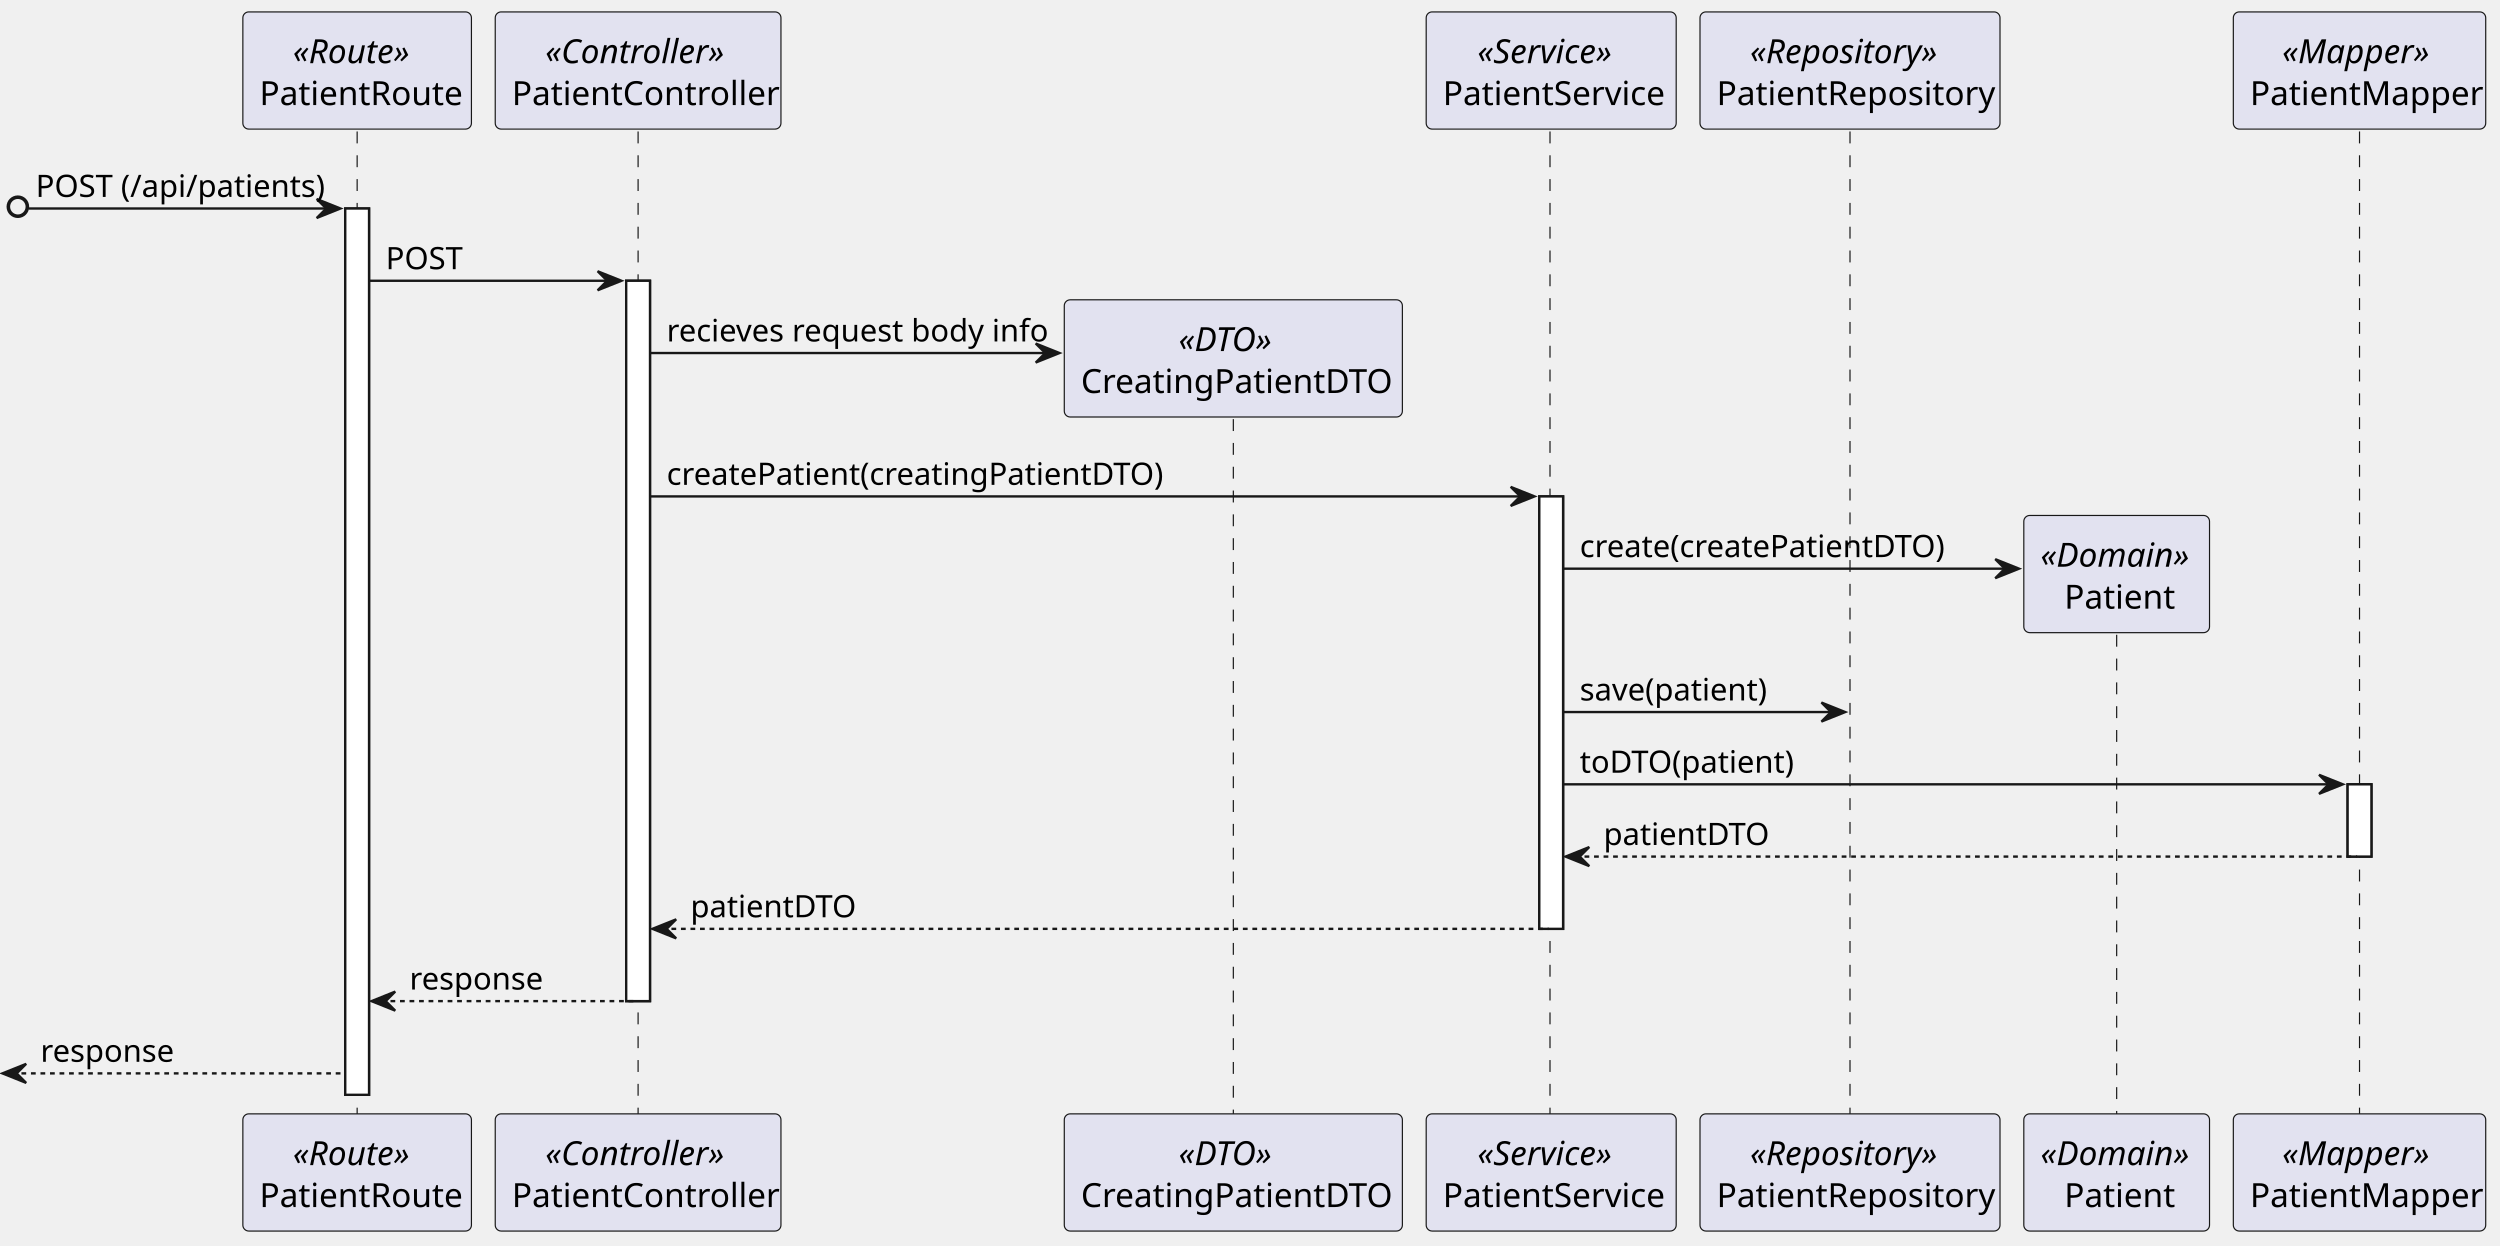
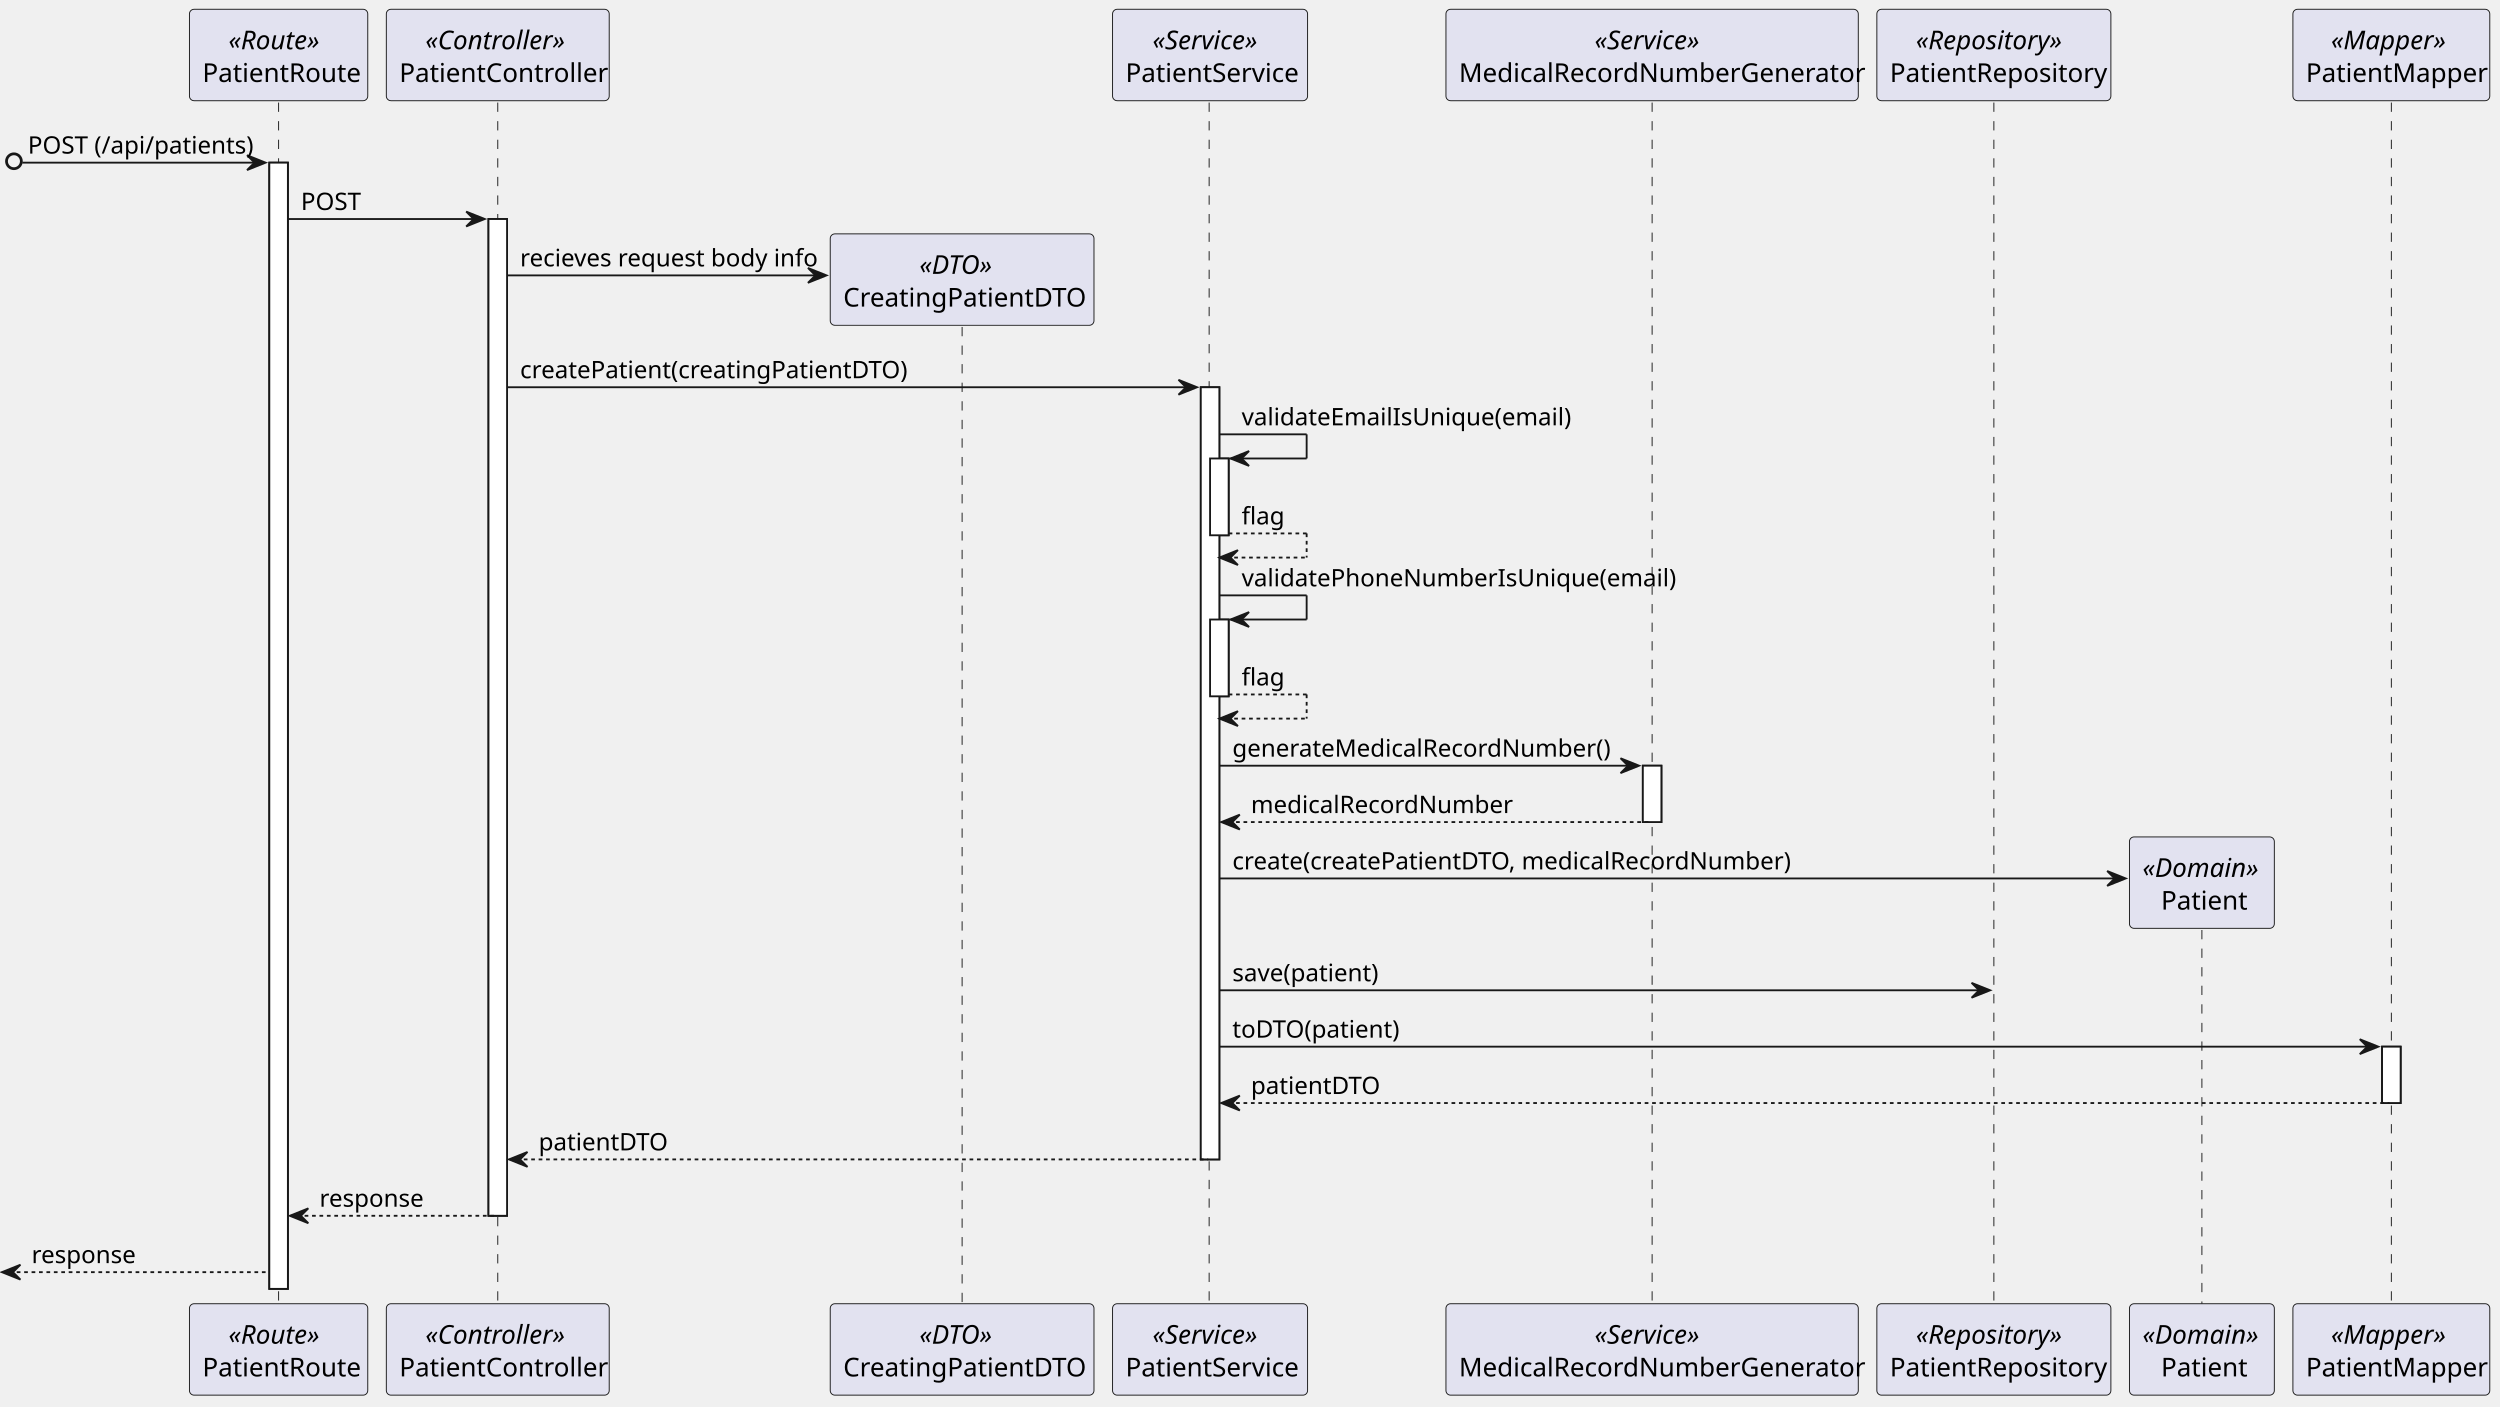
- <svg xmlns="http://www.w3.org/2000/svg" contentStyleType="text/css" height="523px" preserveAspectRatio="none" style="width:1050px;height:523px;background:#FFFFFF;" version="1.1" viewBox="0 0 1050 523" width="1050px" zoomAndPan="magnify">
+ <svg xmlns="http://www.w3.org/2000/svg" contentStyleType="text/css" height="757px" preserveAspectRatio="none" style="width:1346px;height:757px;background:#FFFFFF;" version="1.1" viewBox="0 0 1346 757" width="1346px" zoomAndPan="magnify">
  <defs />
  <g>
-     <rect fill="#FFFFFF" height="372.25" style="stroke:#181818;stroke-width:1.0;" width="10" x="145" y="87.57" />
-     <rect fill="#FFFFFF" height="302.547" style="stroke:#181818;stroke-width:1.0;" width="10" x="263" y="117.922" />
-     <rect fill="#FFFFFF" height="181.625" style="stroke:#181818;stroke-width:1.0;" width="10" x="646.5" y="208.492" />
-     <rect fill="#FFFFFF" height="30.352" style="stroke:#181818;stroke-width:1.0;" width="10" x="986" y="329.414" />
-     <line style="stroke:#181818;stroke-width:0.5;stroke-dasharray:5.0,5.0;" x1="150" x2="150" y1="55.219" y2="468.82" />
-     <line style="stroke:#181818;stroke-width:0.5;stroke-dasharray:5.0,5.0;" x1="268" x2="268" y1="55.219" y2="468.82" />
-     <line style="stroke:#181818;stroke-width:0.5;stroke-dasharray:5.0,5.0;" x1="518" x2="518" y1="166.031" y2="468.82" />
-     <line style="stroke:#181818;stroke-width:0.5;stroke-dasharray:5.0,5.0;" x1="651" x2="651" y1="55.219" y2="468.82" />
-     <line style="stroke:#181818;stroke-width:0.5;stroke-dasharray:5.0,5.0;" x1="777" x2="777" y1="55.219" y2="468.82" />
-     <line style="stroke:#181818;stroke-width:0.5;stroke-dasharray:5.0,5.0;" x1="889" x2="889" y1="256.602" y2="468.82" />
-     <line style="stroke:#181818;stroke-width:0.5;stroke-dasharray:5.0,5.0;" x1="991" x2="991" y1="55.219" y2="468.82" />
+     <rect fill="#FFFFFF" height="606.359" style="stroke:#181818;stroke-width:1.0;" width="10" x="145" y="87.57" />
+     <rect fill="#FFFFFF" height="536.656" style="stroke:#181818;stroke-width:1.0;" width="10" x="263" y="117.922" />
+     <rect fill="#FFFFFF" height="415.734" style="stroke:#181818;stroke-width:1.0;" width="10" x="646.5" y="208.492" />
+     <rect fill="#FFFFFF" height="41.352" style="stroke:#181818;stroke-width:1.0;" width="10" x="651.5" y="246.844" />
+     <rect fill="#FFFFFF" height="41.352" style="stroke:#181818;stroke-width:1.0;" width="10" x="651.5" y="333.547" />
+     <rect fill="#FFFFFF" height="30.352" style="stroke:#181818;stroke-width:1.0;" width="10" x="884.5" y="412.25" />
+     <rect fill="#FFFFFF" height="30.352" style="stroke:#181818;stroke-width:1.0;" width="10" x="1282.5" y="563.523" />
+     <line style="stroke:#181818;stroke-width:0.5;stroke-dasharray:5.0,5.0;" x1="150" x2="150" y1="55.219" y2="702.93" />
+     <line style="stroke:#181818;stroke-width:0.5;stroke-dasharray:5.0,5.0;" x1="268" x2="268" y1="55.219" y2="702.93" />
+     <line style="stroke:#181818;stroke-width:0.5;stroke-dasharray:5.0,5.0;" x1="518" x2="518" y1="166.031" y2="702.93" />
+     <line style="stroke:#181818;stroke-width:0.5;stroke-dasharray:5.0,5.0;" x1="651" x2="651" y1="55.219" y2="702.93" />
+     <line style="stroke:#181818;stroke-width:0.5;stroke-dasharray:5.0,5.0;" x1="889.5" x2="889.5" y1="55.219" y2="702.93" />
+     <line style="stroke:#181818;stroke-width:0.5;stroke-dasharray:5.0,5.0;" x1="1073.5" x2="1073.5" y1="55.219" y2="702.93" />
+     <line style="stroke:#181818;stroke-width:0.5;stroke-dasharray:5.0,5.0;" x1="1185.5" x2="1185.5" y1="490.711" y2="702.93" />
+     <line style="stroke:#181818;stroke-width:0.5;stroke-dasharray:5.0,5.0;" x1="1287.5" x2="1287.5" y1="55.219" y2="702.93" />
    <rect fill="#E2E2F0" height="49.219" rx="2.5" ry="2.5" style="stroke:#181818;stroke-width:0.5;" width="96" x="102" y="5" />
    <text fill="#000000" font-family="sans-serif" font-size="14" font-style="italic" lengthAdjust="spacing" textLength="54" x="123" y="26.533">«Route»</text>
    <text fill="#000000" font-family="sans-serif" font-size="14" lengthAdjust="spacing" textLength="82" x="109" y="44.143">PatientRoute</text>
-     <rect fill="#E2E2F0" height="49.219" rx="2.5" ry="2.5" style="stroke:#181818;stroke-width:0.5;" width="96" x="102" y="467.82" />
-     <text fill="#000000" font-family="sans-serif" font-size="14" font-style="italic" lengthAdjust="spacing" textLength="54" x="123" y="489.353">«Route»</text>
-     <text fill="#000000" font-family="sans-serif" font-size="14" lengthAdjust="spacing" textLength="82" x="109" y="506.963">PatientRoute</text>
+     <rect fill="#E2E2F0" height="49.219" rx="2.5" ry="2.5" style="stroke:#181818;stroke-width:0.5;" width="96" x="102" y="701.93" />
+     <text fill="#000000" font-family="sans-serif" font-size="14" font-style="italic" lengthAdjust="spacing" textLength="54" x="123" y="723.463">«Route»</text>
+     <text fill="#000000" font-family="sans-serif" font-size="14" lengthAdjust="spacing" textLength="82" x="109" y="741.072">PatientRoute</text>
    <rect fill="#E2E2F0" height="49.219" rx="2.5" ry="2.5" style="stroke:#181818;stroke-width:0.5;" width="120" x="208" y="5" />
    <text fill="#000000" font-family="sans-serif" font-size="14" font-style="italic" lengthAdjust="spacing" textLength="78" x="229" y="26.533">«Controller»</text>
    <text fill="#000000" font-family="sans-serif" font-size="14" lengthAdjust="spacing" textLength="106" x="215" y="44.143">PatientController</text>
-     <rect fill="#E2E2F0" height="49.219" rx="2.5" ry="2.5" style="stroke:#181818;stroke-width:0.5;" width="120" x="208" y="467.82" />
-     <text fill="#000000" font-family="sans-serif" font-size="14" font-style="italic" lengthAdjust="spacing" textLength="78" x="229" y="489.353">«Controller»</text>
-     <text fill="#000000" font-family="sans-serif" font-size="14" lengthAdjust="spacing" textLength="106" x="215" y="506.963">PatientController</text>
-     <rect fill="#E2E2F0" height="49.219" rx="2.5" ry="2.5" style="stroke:#181818;stroke-width:0.5;" width="142" x="447" y="467.82" />
-     <text fill="#000000" font-family="sans-serif" font-size="14" font-style="italic" lengthAdjust="spacing" textLength="46" x="495" y="489.353">«DTO»</text>
-     <text fill="#000000" font-family="sans-serif" font-size="14" lengthAdjust="spacing" textLength="128" x="454" y="506.963">CreatingPatientDTO</text>
+     <rect fill="#E2E2F0" height="49.219" rx="2.5" ry="2.5" style="stroke:#181818;stroke-width:0.5;" width="120" x="208" y="701.93" />
+     <text fill="#000000" font-family="sans-serif" font-size="14" font-style="italic" lengthAdjust="spacing" textLength="78" x="229" y="723.463">«Controller»</text>
+     <text fill="#000000" font-family="sans-serif" font-size="14" lengthAdjust="spacing" textLength="106" x="215" y="741.072">PatientController</text>
+     <rect fill="#E2E2F0" height="49.219" rx="2.5" ry="2.5" style="stroke:#181818;stroke-width:0.5;" width="142" x="447" y="701.93" />
+     <text fill="#000000" font-family="sans-serif" font-size="14" font-style="italic" lengthAdjust="spacing" textLength="46" x="495" y="723.463">«DTO»</text>
+     <text fill="#000000" font-family="sans-serif" font-size="14" lengthAdjust="spacing" textLength="128" x="454" y="741.072">CreatingPatientDTO</text>
    <rect fill="#E2E2F0" height="49.219" rx="2.5" ry="2.5" style="stroke:#181818;stroke-width:0.5;" width="105" x="599" y="5" />
    <text fill="#000000" font-family="sans-serif" font-size="14" font-style="italic" lengthAdjust="spacing" textLength="62" x="620.5" y="26.533">«Service»</text>
    <text fill="#000000" font-family="sans-serif" font-size="14" lengthAdjust="spacing" textLength="91" x="606" y="44.143">PatientService</text>
-     <rect fill="#E2E2F0" height="49.219" rx="2.5" ry="2.5" style="stroke:#181818;stroke-width:0.5;" width="105" x="599" y="467.82" />
-     <text fill="#000000" font-family="sans-serif" font-size="14" font-style="italic" lengthAdjust="spacing" textLength="62" x="620.5" y="489.353">«Service»</text>
-     <text fill="#000000" font-family="sans-serif" font-size="14" lengthAdjust="spacing" textLength="91" x="606" y="506.963">PatientService</text>
-     <rect fill="#E2E2F0" height="49.219" rx="2.5" ry="2.5" style="stroke:#181818;stroke-width:0.5;" width="126" x="714" y="5" />
-     <text fill="#000000" font-family="sans-serif" font-size="14" font-style="italic" lengthAdjust="spacing" textLength="84" x="735" y="26.533">«Repository»</text>
-     <text fill="#000000" font-family="sans-serif" font-size="14" lengthAdjust="spacing" textLength="112" x="721" y="44.143">PatientRepository</text>
-     <rect fill="#E2E2F0" height="49.219" rx="2.5" ry="2.5" style="stroke:#181818;stroke-width:0.5;" width="126" x="714" y="467.82" />
-     <text fill="#000000" font-family="sans-serif" font-size="14" font-style="italic" lengthAdjust="spacing" textLength="84" x="735" y="489.353">«Repository»</text>
-     <text fill="#000000" font-family="sans-serif" font-size="14" lengthAdjust="spacing" textLength="112" x="721" y="506.963">PatientRepository</text>
-     <rect fill="#E2E2F0" height="49.219" rx="2.5" ry="2.5" style="stroke:#181818;stroke-width:0.5;" width="78" x="850" y="467.82" />
-     <text fill="#000000" font-family="sans-serif" font-size="14" font-style="italic" lengthAdjust="spacing" textLength="64" x="857" y="489.353">«Domain»</text>
-     <text fill="#000000" font-family="sans-serif" font-size="14" lengthAdjust="spacing" textLength="44" x="867" y="506.963">Patient</text>
-     <rect fill="#E2E2F0" height="49.219" rx="2.5" ry="2.5" style="stroke:#181818;stroke-width:0.5;" width="106" x="938" y="5" />
-     <text fill="#000000" font-family="sans-serif" font-size="14" font-style="italic" lengthAdjust="spacing" textLength="65" x="958.5" y="26.533">«Mapper»</text>
-     <text fill="#000000" font-family="sans-serif" font-size="14" lengthAdjust="spacing" textLength="92" x="945" y="44.143">PatientMapper</text>
-     <rect fill="#E2E2F0" height="49.219" rx="2.5" ry="2.5" style="stroke:#181818;stroke-width:0.5;" width="106" x="938" y="467.82" />
-     <text fill="#000000" font-family="sans-serif" font-size="14" font-style="italic" lengthAdjust="spacing" textLength="65" x="958.5" y="489.353">«Mapper»</text>
-     <text fill="#000000" font-family="sans-serif" font-size="14" lengthAdjust="spacing" textLength="92" x="945" y="506.963">PatientMapper</text>
-     <rect fill="#FFFFFF" height="372.25" style="stroke:#181818;stroke-width:1.0;" width="10" x="145" y="87.57" />
-     <rect fill="#FFFFFF" height="302.547" style="stroke:#181818;stroke-width:1.0;" width="10" x="263" y="117.922" />
-     <rect fill="#FFFFFF" height="181.625" style="stroke:#181818;stroke-width:1.0;" width="10" x="646.5" y="208.492" />
-     <rect fill="#FFFFFF" height="30.352" style="stroke:#181818;stroke-width:1.0;" width="10" x="986" y="329.414" />
+     <rect fill="#E2E2F0" height="49.219" rx="2.5" ry="2.5" style="stroke:#181818;stroke-width:0.5;" width="105" x="599" y="701.93" />
+     <text fill="#000000" font-family="sans-serif" font-size="14" font-style="italic" lengthAdjust="spacing" textLength="62" x="620.5" y="723.463">«Service»</text>
+     <text fill="#000000" font-family="sans-serif" font-size="14" lengthAdjust="spacing" textLength="91" x="606" y="741.072">PatientService</text>
+     <rect fill="#E2E2F0" height="49.219" rx="2.5" ry="2.5" style="stroke:#181818;stroke-width:0.5;" width="222" x="778.5" y="5" />
+     <text fill="#000000" font-family="sans-serif" font-size="14" font-style="italic" lengthAdjust="spacing" textLength="62" x="858.5" y="26.533">«Service»</text>
+     <text fill="#000000" font-family="sans-serif" font-size="14" lengthAdjust="spacing" textLength="208" x="785.5" y="44.143">MedicalRecordNumberGenerator</text>
+     <rect fill="#E2E2F0" height="49.219" rx="2.5" ry="2.5" style="stroke:#181818;stroke-width:0.5;" width="222" x="778.5" y="701.93" />
+     <text fill="#000000" font-family="sans-serif" font-size="14" font-style="italic" lengthAdjust="spacing" textLength="62" x="858.5" y="723.463">«Service»</text>
+     <text fill="#000000" font-family="sans-serif" font-size="14" lengthAdjust="spacing" textLength="208" x="785.5" y="741.072">MedicalRecordNumberGenerator</text>
+     <rect fill="#E2E2F0" height="49.219" rx="2.5" ry="2.5" style="stroke:#181818;stroke-width:0.5;" width="126" x="1010.5" y="5" />
+     <text fill="#000000" font-family="sans-serif" font-size="14" font-style="italic" lengthAdjust="spacing" textLength="84" x="1031.5" y="26.533">«Repository»</text>
+     <text fill="#000000" font-family="sans-serif" font-size="14" lengthAdjust="spacing" textLength="112" x="1017.5" y="44.143">PatientRepository</text>
+     <rect fill="#E2E2F0" height="49.219" rx="2.5" ry="2.5" style="stroke:#181818;stroke-width:0.5;" width="126" x="1010.5" y="701.93" />
+     <text fill="#000000" font-family="sans-serif" font-size="14" font-style="italic" lengthAdjust="spacing" textLength="84" x="1031.5" y="723.463">«Repository»</text>
+     <text fill="#000000" font-family="sans-serif" font-size="14" lengthAdjust="spacing" textLength="112" x="1017.5" y="741.072">PatientRepository</text>
+     <rect fill="#E2E2F0" height="49.219" rx="2.5" ry="2.5" style="stroke:#181818;stroke-width:0.5;" width="78" x="1146.5" y="701.93" />
+     <text fill="#000000" font-family="sans-serif" font-size="14" font-style="italic" lengthAdjust="spacing" textLength="64" x="1153.5" y="723.463">«Domain»</text>
+     <text fill="#000000" font-family="sans-serif" font-size="14" lengthAdjust="spacing" textLength="44" x="1163.5" y="741.072">Patient</text>
+     <rect fill="#E2E2F0" height="49.219" rx="2.5" ry="2.5" style="stroke:#181818;stroke-width:0.5;" width="106" x="1234.5" y="5" />
+     <text fill="#000000" font-family="sans-serif" font-size="14" font-style="italic" lengthAdjust="spacing" textLength="65" x="1255" y="26.533">«Mapper»</text>
+     <text fill="#000000" font-family="sans-serif" font-size="14" lengthAdjust="spacing" textLength="92" x="1241.5" y="44.143">PatientMapper</text>
+     <rect fill="#E2E2F0" height="49.219" rx="2.5" ry="2.5" style="stroke:#181818;stroke-width:0.5;" width="106" x="1234.5" y="701.93" />
+     <text fill="#000000" font-family="sans-serif" font-size="14" font-style="italic" lengthAdjust="spacing" textLength="65" x="1255" y="723.463">«Mapper»</text>
+     <text fill="#000000" font-family="sans-serif" font-size="14" lengthAdjust="spacing" textLength="92" x="1241.5" y="741.072">PatientMapper</text>
+     <rect fill="#FFFFFF" height="606.359" style="stroke:#181818;stroke-width:1.0;" width="10" x="145" y="87.57" />
+     <rect fill="#FFFFFF" height="536.656" style="stroke:#181818;stroke-width:1.0;" width="10" x="263" y="117.922" />
+     <rect fill="#FFFFFF" height="415.734" style="stroke:#181818;stroke-width:1.0;" width="10" x="646.5" y="208.492" />
+     <rect fill="#FFFFFF" height="41.352" style="stroke:#181818;stroke-width:1.0;" width="10" x="651.5" y="246.844" />
+     <rect fill="#FFFFFF" height="41.352" style="stroke:#181818;stroke-width:1.0;" width="10" x="651.5" y="333.547" />
+     <rect fill="#FFFFFF" height="30.352" style="stroke:#181818;stroke-width:1.0;" width="10" x="884.5" y="412.25" />
+     <rect fill="#FFFFFF" height="30.352" style="stroke:#181818;stroke-width:1.0;" width="10" x="1282.5" y="563.523" />
    <ellipse cx="7.5" cy="86.82" fill="none" rx="4" ry="4" style="stroke:#181818;stroke-width:1.5;" />
    <polygon fill="#181818" points="133,83.57,143,87.57,133,91.57,137,87.57" style="stroke:#181818;stroke-width:1.0;" />
    <line style="stroke:#181818;stroke-width:1.0;" x1="12" x2="139" y1="87.57" y2="87.57" />
    <text fill="#000000" font-family="sans-serif" font-size="13" lengthAdjust="spacing" textLength="118" x="15" y="82.714">POST (/api/patients)</text>
    <polygon fill="#181818" points="251,113.922,261,117.922,251,121.922,255,117.922" style="stroke:#181818;stroke-width:1.0;" />
    <line style="stroke:#181818;stroke-width:1.0;" x1="155" x2="257" y1="117.922" y2="117.922" />
    <text fill="#000000" font-family="sans-serif" font-size="13" lengthAdjust="spacing" textLength="35" x="162" y="113.065">POST</text>
    <polygon fill="#181818" points="435,144.273,445,148.273,435,152.273,439,148.273" style="stroke:#181818;stroke-width:1.0;" />
    <line style="stroke:#181818;stroke-width:1.0;" x1="273" x2="441" y1="148.273" y2="148.273" />
    <text fill="#000000" font-family="sans-serif" font-size="13" lengthAdjust="spacing" textLength="150" x="280" y="143.417">recieves request body info</text>
    <rect fill="#E2E2F0" height="49.219" rx="2.5" ry="2.5" style="stroke:#181818;stroke-width:0.5;" width="142" x="447" y="125.922" />
    <text fill="#000000" font-family="sans-serif" font-size="14" font-style="italic" lengthAdjust="spacing" textLength="46" x="495" y="147.455">«DTO»</text>
    <text fill="#000000" font-family="sans-serif" font-size="14" lengthAdjust="spacing" textLength="128" x="454" y="165.065">CreatingPatientDTO</text>
    <polygon fill="#181818" points="634.5,204.492,644.5,208.492,634.5,212.492,638.5,208.492" style="stroke:#181818;stroke-width:1.0;" />
    <line style="stroke:#181818;stroke-width:1.0;" x1="273" x2="640.5" y1="208.492" y2="208.492" />
    <text fill="#000000" font-family="sans-serif" font-size="13" lengthAdjust="spacing" textLength="198" x="280" y="203.636">createPatient(creatingPatientDTO)</text>
-     <polygon fill="#181818" points="838,234.844,848,238.844,838,242.844,842,238.844" style="stroke:#181818;stroke-width:1.0;" />
-     <line style="stroke:#181818;stroke-width:1.0;" x1="656.5" x2="844" y1="238.844" y2="238.844" />
-     <text fill="#000000" font-family="sans-serif" font-size="13" lengthAdjust="spacing" textLength="147" x="663.5" y="233.987">create(createPatientDTO)</text>
-     <rect fill="#E2E2F0" height="49.219" rx="2.5" ry="2.5" style="stroke:#181818;stroke-width:0.5;" width="78" x="850" y="216.492" />
-     <text fill="#000000" font-family="sans-serif" font-size="14" font-style="italic" lengthAdjust="spacing" textLength="64" x="857" y="238.025">«Domain»</text>
-     <text fill="#000000" font-family="sans-serif" font-size="14" lengthAdjust="spacing" textLength="44" x="867" y="255.635">Patient</text>
-     <polygon fill="#181818" points="765,295.062,775,299.062,765,303.062,769,299.062" style="stroke:#181818;stroke-width:1.0;" />
-     <line style="stroke:#181818;stroke-width:1.0;" x1="656.5" x2="771" y1="299.062" y2="299.062" />
-     <text fill="#000000" font-family="sans-serif" font-size="13" lengthAdjust="spacing" textLength="73" x="663.5" y="294.206">save(patient)</text>
-     <polygon fill="#181818" points="974,325.414,984,329.414,974,333.414,978,329.414" style="stroke:#181818;stroke-width:1.0;" />
-     <line style="stroke:#181818;stroke-width:1.0;" x1="656.5" x2="980" y1="329.414" y2="329.414" />
-     <text fill="#000000" font-family="sans-serif" font-size="13" lengthAdjust="spacing" textLength="84" x="663.5" y="324.558">toDTO(patient)</text>
-     <polygon fill="#181818" points="667.5,355.766,657.5,359.766,667.5,363.766,663.5,359.766" style="stroke:#181818;stroke-width:1.0;" />
-     <line style="stroke:#181818;stroke-width:1.0;stroke-dasharray:2.0,2.0;" x1="661.5" x2="990" y1="359.766" y2="359.766" />
-     <text fill="#000000" font-family="sans-serif" font-size="13" lengthAdjust="spacing" textLength="65" x="673.5" y="354.909">patientDTO</text>
-     <polygon fill="#181818" points="284,386.117,274,390.117,284,394.117,280,390.117" style="stroke:#181818;stroke-width:1.0;" />
-     <line style="stroke:#181818;stroke-width:1.0;stroke-dasharray:2.0,2.0;" x1="278" x2="650.5" y1="390.117" y2="390.117" />
-     <text fill="#000000" font-family="sans-serif" font-size="13" lengthAdjust="spacing" textLength="65" x="290" y="385.261">patientDTO</text>
-     <polygon fill="#181818" points="166,416.469,156,420.469,166,424.469,162,420.469" style="stroke:#181818;stroke-width:1.0;" />
-     <line style="stroke:#181818;stroke-width:1.0;stroke-dasharray:2.0,2.0;" x1="160" x2="267" y1="420.469" y2="420.469" />
-     <text fill="#000000" font-family="sans-serif" font-size="13" lengthAdjust="spacing" textLength="53" x="172" y="415.612">response</text>
-     <polygon fill="#181818" points="11,446.82,1,450.82,11,454.82,7,450.82" style="stroke:#181818;stroke-width:1.0;" />
-     <line style="stroke:#181818;stroke-width:1.0;stroke-dasharray:2.0,2.0;" x1="5" x2="144" y1="450.82" y2="450.82" />
-     <text fill="#000000" font-family="sans-serif" font-size="13" lengthAdjust="spacing" textLength="53" x="17" y="445.964">response</text>
+     <line style="stroke:#181818;stroke-width:1.0;" x1="656.5" x2="703.5" y1="233.844" y2="233.844" />
+     <line style="stroke:#181818;stroke-width:1.0;" x1="703.5" x2="703.5" y1="233.844" y2="246.844" />
+     <line style="stroke:#181818;stroke-width:1.0;" x1="662.5" x2="703.5" y1="246.844" y2="246.844" />
+     <polygon fill="#181818" points="672.5,242.844,662.5,246.844,672.5,250.844,668.5,246.844" style="stroke:#181818;stroke-width:1.0;" />
+     <text fill="#000000" font-family="sans-serif" font-size="13" lengthAdjust="spacing" textLength="165" x="668.5" y="228.987">validateEmailIsUnique(email)</text>
+     <line style="stroke:#181818;stroke-width:1.0;stroke-dasharray:2.0,2.0;" x1="661.5" x2="703.5" y1="287.195" y2="287.195" />
+     <line style="stroke:#181818;stroke-width:1.0;stroke-dasharray:2.0,2.0;" x1="703.5" x2="703.5" y1="287.195" y2="300.195" />
+     <line style="stroke:#181818;stroke-width:1.0;stroke-dasharray:2.0,2.0;" x1="656.5" x2="703.5" y1="300.195" y2="300.195" />
+     <polygon fill="#181818" points="666.5,296.195,656.5,300.195,666.5,304.195,662.5,300.195" style="stroke:#181818;stroke-width:1.0;" />
+     <text fill="#000000" font-family="sans-serif" font-size="13" lengthAdjust="spacing" textLength="20" x="668.5" y="282.339">flag</text>
+     <line style="stroke:#181818;stroke-width:1.0;" x1="656.5" x2="703.5" y1="320.547" y2="320.547" />
+     <line style="stroke:#181818;stroke-width:1.0;" x1="703.5" x2="703.5" y1="320.547" y2="333.547" />
+     <line style="stroke:#181818;stroke-width:1.0;" x1="662.5" x2="703.5" y1="333.547" y2="333.547" />
+     <polygon fill="#181818" points="672.5,329.547,662.5,333.547,672.5,337.547,668.5,333.547" style="stroke:#181818;stroke-width:1.0;" />
+     <text fill="#000000" font-family="sans-serif" font-size="13" lengthAdjust="spacing" textLength="214" x="668.5" y="315.69">validatePhoneNumberIsUnique(email)</text>
+     <line style="stroke:#181818;stroke-width:1.0;stroke-dasharray:2.0,2.0;" x1="661.5" x2="703.5" y1="373.898" y2="373.898" />
+     <line style="stroke:#181818;stroke-width:1.0;stroke-dasharray:2.0,2.0;" x1="703.5" x2="703.5" y1="373.898" y2="386.898" />
+     <line style="stroke:#181818;stroke-width:1.0;stroke-dasharray:2.0,2.0;" x1="656.5" x2="703.5" y1="386.898" y2="386.898" />
+     <polygon fill="#181818" points="666.5,382.898,656.5,386.898,666.5,390.898,662.5,386.898" style="stroke:#181818;stroke-width:1.0;" />
+     <text fill="#000000" font-family="sans-serif" font-size="13" lengthAdjust="spacing" textLength="20" x="668.5" y="369.042">flag</text>
+     <polygon fill="#181818" points="872.5,408.25,882.5,412.25,872.5,416.25,876.5,412.25" style="stroke:#181818;stroke-width:1.0;" />
+     <line style="stroke:#181818;stroke-width:1.0;" x1="656.5" x2="878.5" y1="412.25" y2="412.25" />
+     <text fill="#000000" font-family="sans-serif" font-size="13" lengthAdjust="spacing" textLength="189" x="663.5" y="407.394">generateMedicalRecordNumber()</text>
+     <polygon fill="#181818" points="667.5,438.602,657.5,442.602,667.5,446.602,663.5,442.602" style="stroke:#181818;stroke-width:1.0;" />
+     <line style="stroke:#181818;stroke-width:1.0;stroke-dasharray:2.0,2.0;" x1="661.5" x2="888.5" y1="442.602" y2="442.602" />
+     <text fill="#000000" font-family="sans-serif" font-size="13" lengthAdjust="spacing" textLength="131" x="673.5" y="437.745">medicalRecordNumber</text>
+     <polygon fill="#181818" points="1134.5,468.953,1144.5,472.953,1134.5,476.953,1138.5,472.953" style="stroke:#181818;stroke-width:1.0;" />
+     <line style="stroke:#181818;stroke-width:1.0;" x1="656.5" x2="1140.5" y1="472.953" y2="472.953" />
+     <text fill="#000000" font-family="sans-serif" font-size="13" lengthAdjust="spacing" textLength="286" x="663.5" y="468.097">create(createPatientDTO, medicalRecordNumber)</text>
+     <rect fill="#E2E2F0" height="49.219" rx="2.5" ry="2.5" style="stroke:#181818;stroke-width:0.5;" width="78" x="1146.5" y="450.602" />
+     <text fill="#000000" font-family="sans-serif" font-size="14" font-style="italic" lengthAdjust="spacing" textLength="64" x="1153.5" y="472.135">«Domain»</text>
+     <text fill="#000000" font-family="sans-serif" font-size="14" lengthAdjust="spacing" textLength="44" x="1163.5" y="489.744">Patient</text>
+     <polygon fill="#181818" points="1061.5,529.172,1071.5,533.172,1061.5,537.172,1065.5,533.172" style="stroke:#181818;stroke-width:1.0;" />
+     <line style="stroke:#181818;stroke-width:1.0;" x1="656.5" x2="1067.5" y1="533.172" y2="533.172" />
+     <text fill="#000000" font-family="sans-serif" font-size="13" lengthAdjust="spacing" textLength="73" x="663.5" y="528.315">save(patient)</text>
+     <polygon fill="#181818" points="1270.5,559.523,1280.5,563.523,1270.5,567.523,1274.5,563.523" style="stroke:#181818;stroke-width:1.0;" />
+     <line style="stroke:#181818;stroke-width:1.0;" x1="656.5" x2="1276.5" y1="563.523" y2="563.523" />
+     <text fill="#000000" font-family="sans-serif" font-size="13" lengthAdjust="spacing" textLength="84" x="663.5" y="558.667">toDTO(patient)</text>
+     <polygon fill="#181818" points="667.5,589.875,657.5,593.875,667.5,597.875,663.5,593.875" style="stroke:#181818;stroke-width:1.0;" />
+     <line style="stroke:#181818;stroke-width:1.0;stroke-dasharray:2.0,2.0;" x1="661.5" x2="1286.5" y1="593.875" y2="593.875" />
+     <text fill="#000000" font-family="sans-serif" font-size="13" lengthAdjust="spacing" textLength="65" x="673.5" y="589.019">patientDTO</text>
+     <polygon fill="#181818" points="284,620.227,274,624.227,284,628.227,280,624.227" style="stroke:#181818;stroke-width:1.0;" />
+     <line style="stroke:#181818;stroke-width:1.0;stroke-dasharray:2.0,2.0;" x1="278" x2="650.5" y1="624.227" y2="624.227" />
+     <text fill="#000000" font-family="sans-serif" font-size="13" lengthAdjust="spacing" textLength="65" x="290" y="619.37">patientDTO</text>
+     <polygon fill="#181818" points="166,650.578,156,654.578,166,658.578,162,654.578" style="stroke:#181818;stroke-width:1.0;" />
+     <line style="stroke:#181818;stroke-width:1.0;stroke-dasharray:2.0,2.0;" x1="160" x2="267" y1="654.578" y2="654.578" />
+     <text fill="#000000" font-family="sans-serif" font-size="13" lengthAdjust="spacing" textLength="53" x="172" y="649.722">response</text>
+     <polygon fill="#181818" points="11,680.93,1,684.93,11,688.93,7,684.93" style="stroke:#181818;stroke-width:1.0;" />
+     <line style="stroke:#181818;stroke-width:1.0;stroke-dasharray:2.0,2.0;" x1="5" x2="144" y1="684.93" y2="684.93" />
+     <text fill="#000000" font-family="sans-serif" font-size="13" lengthAdjust="spacing" textLength="53" x="17" y="680.073">response</text>
  </g>
</svg>
